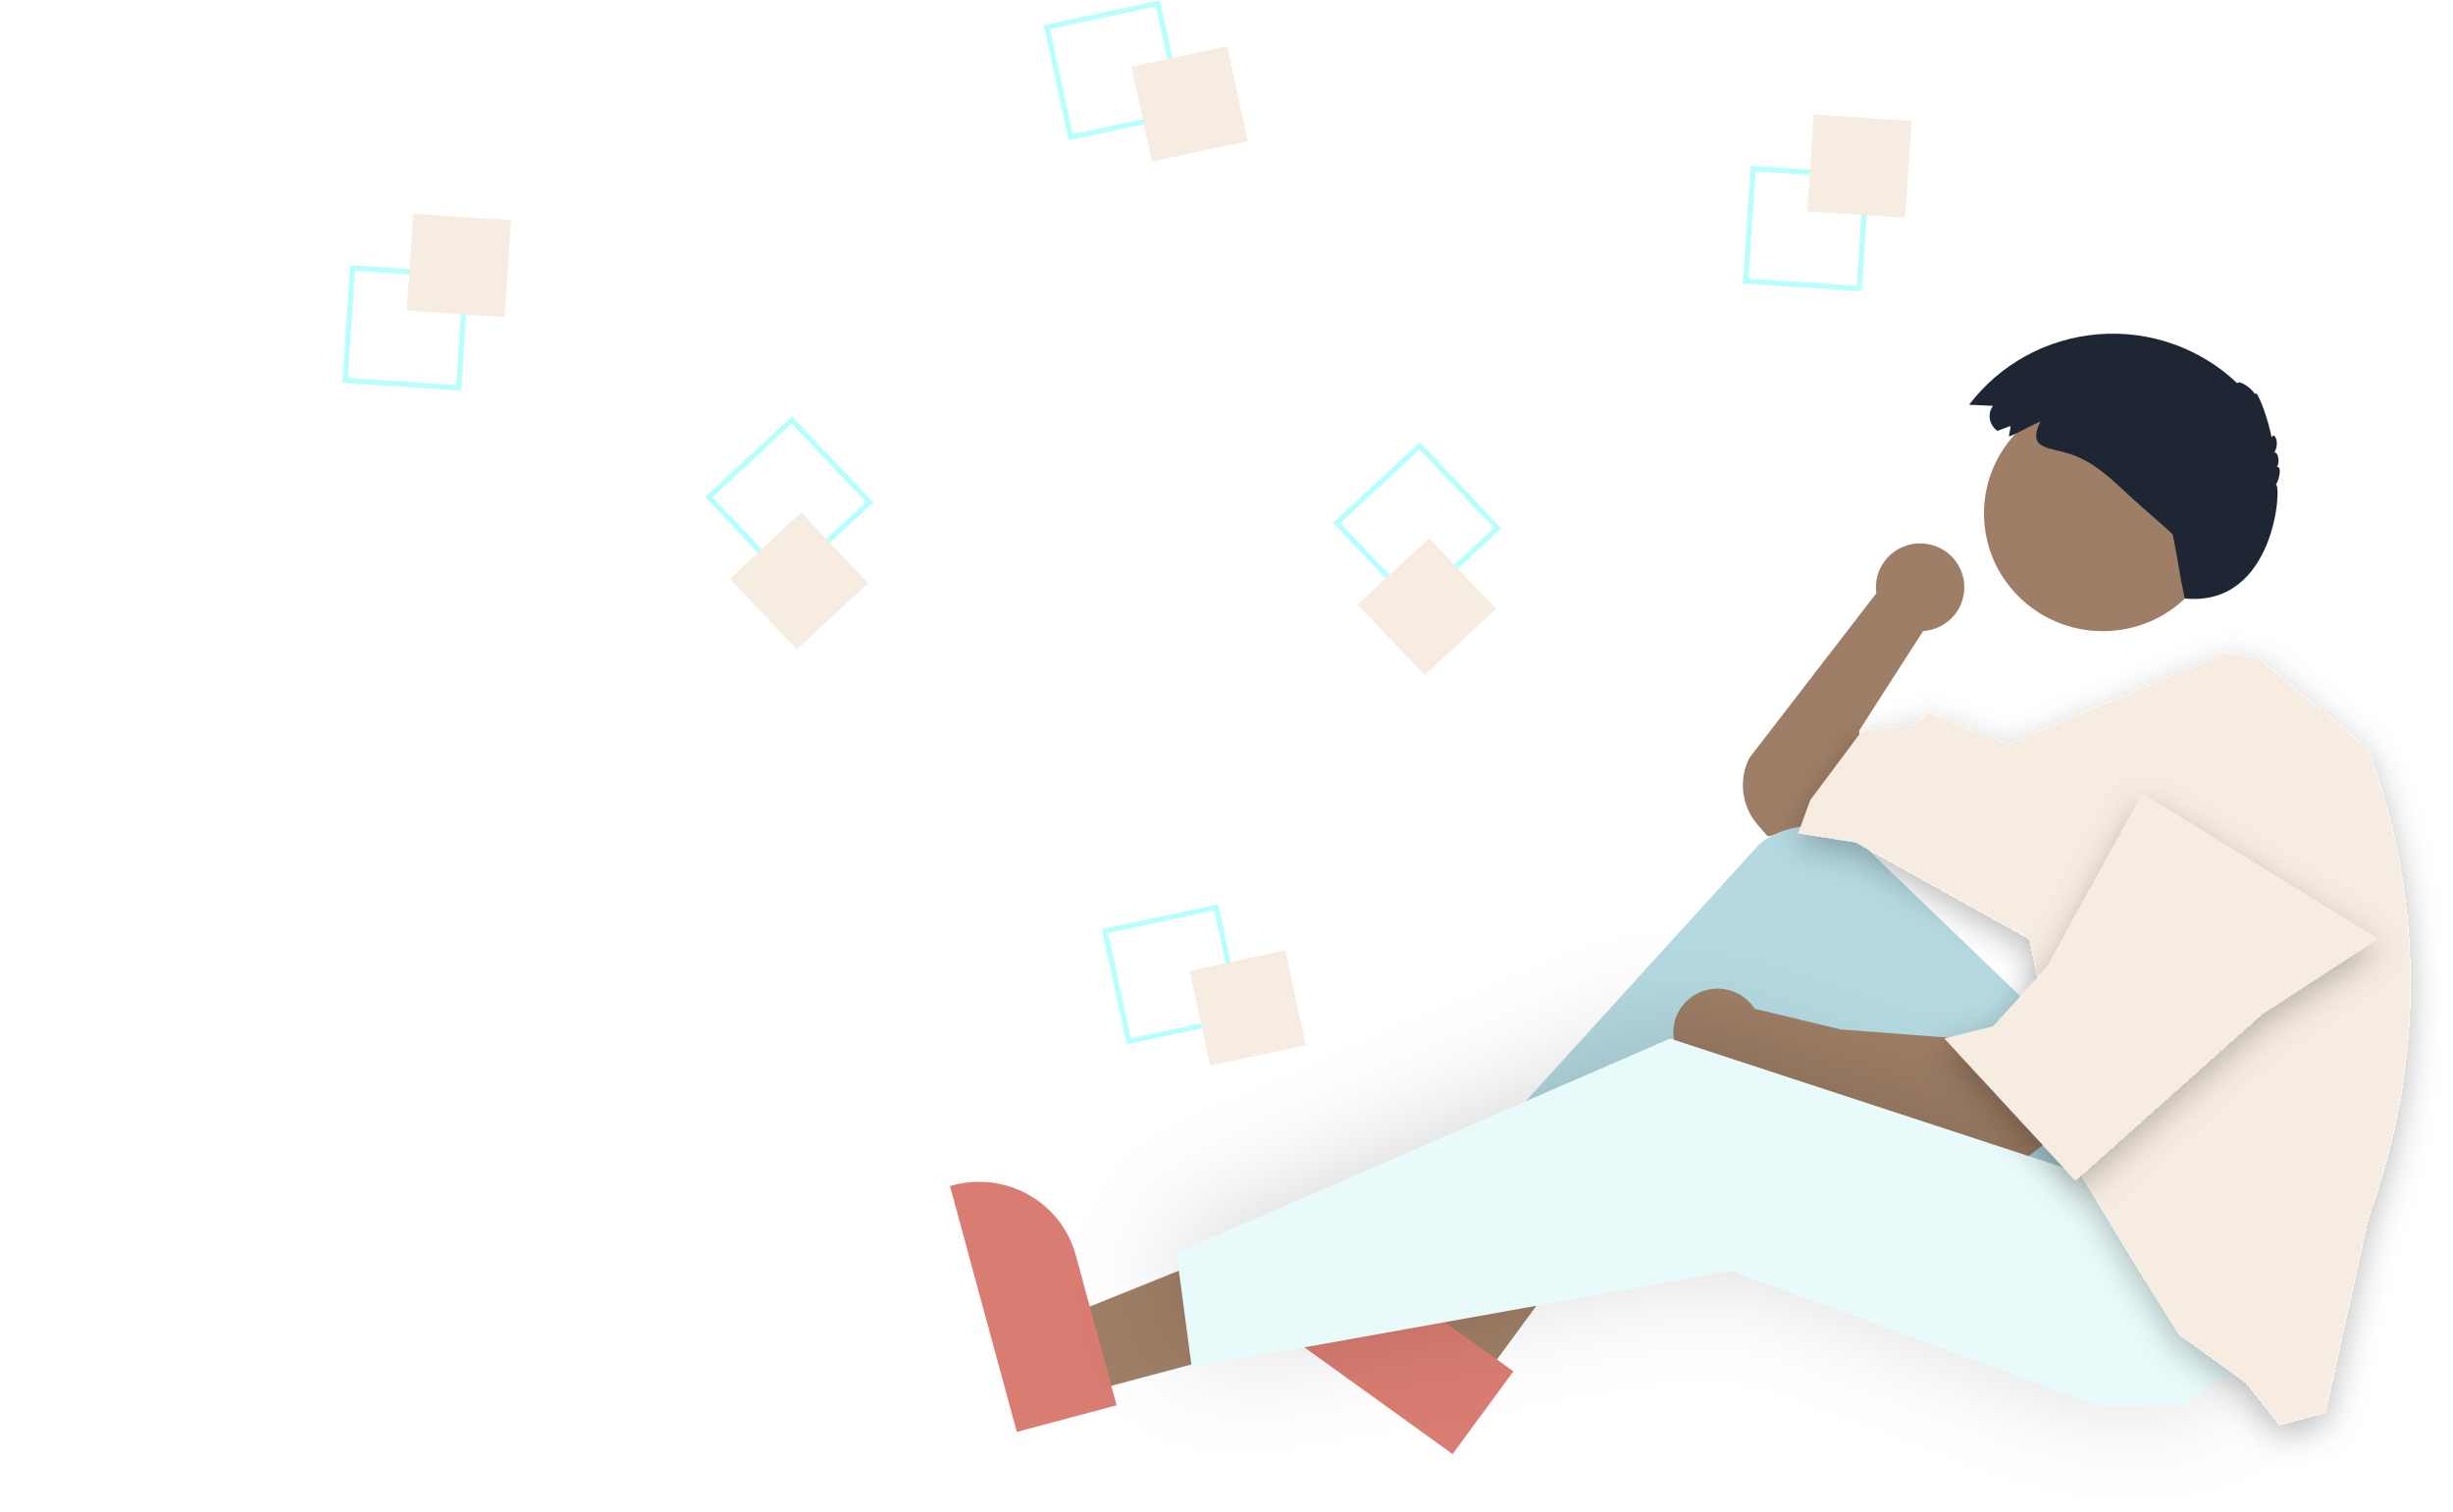
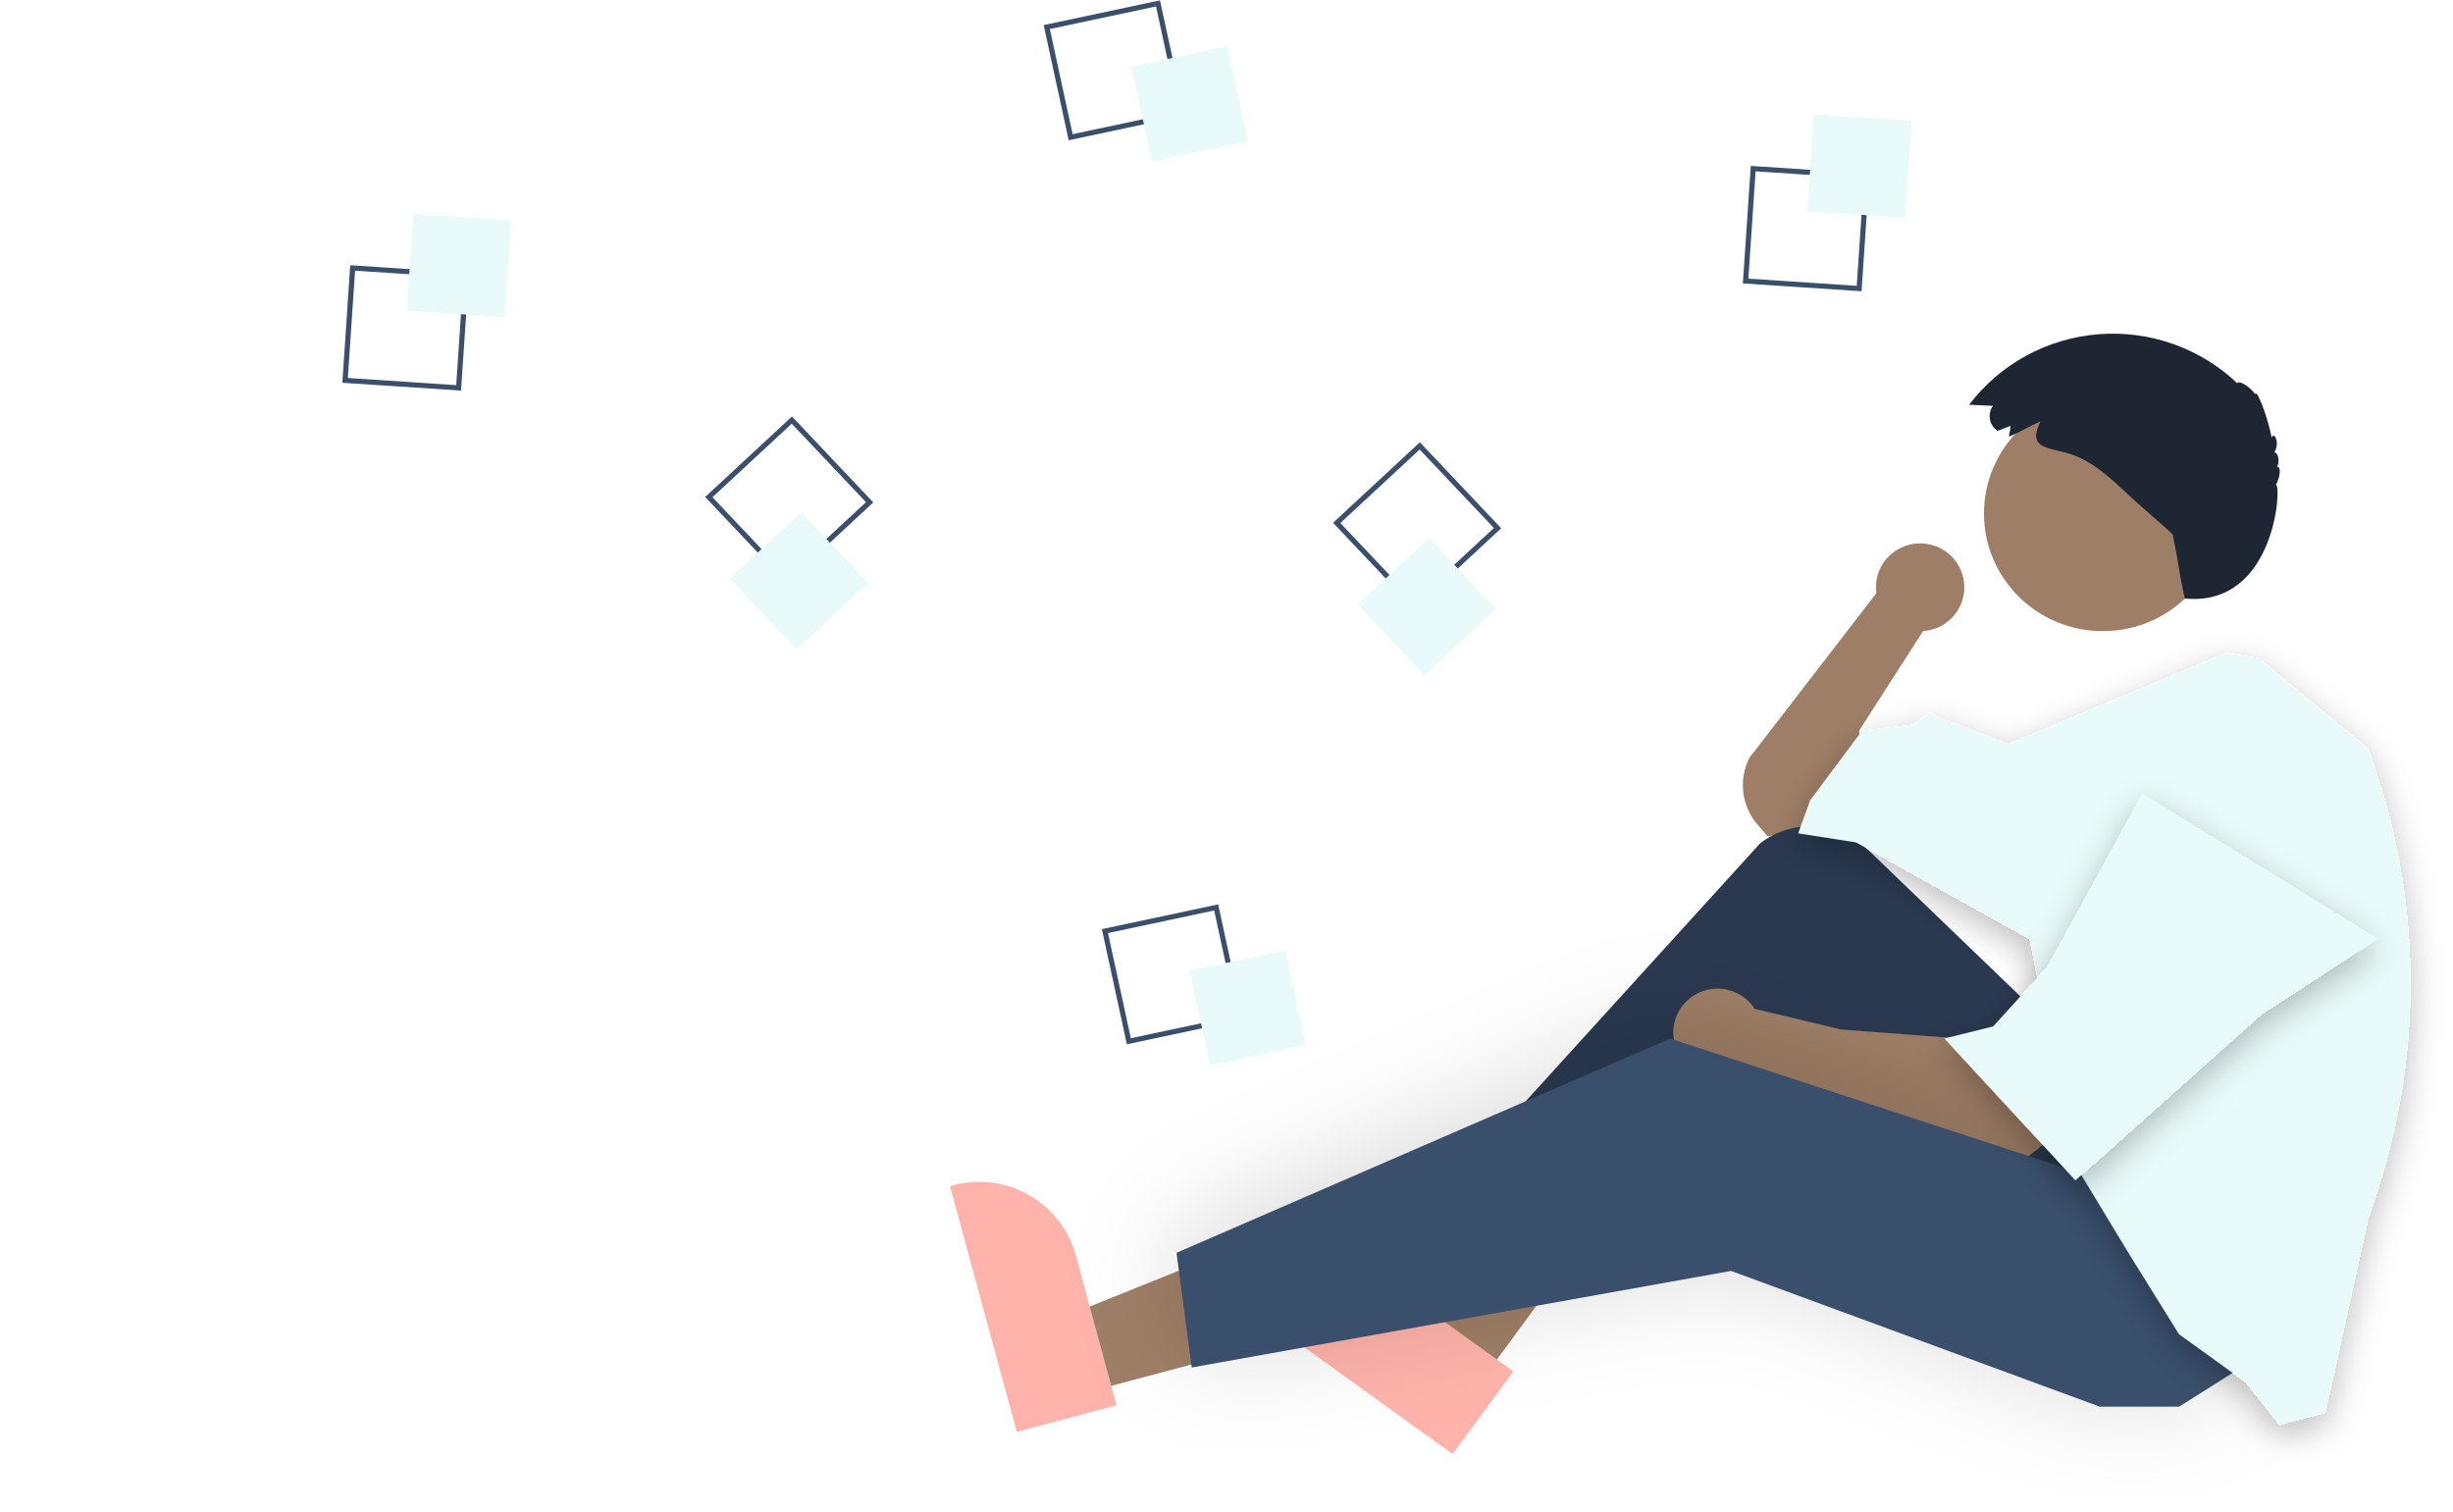
<svg xmlns="http://www.w3.org/2000/svg" width="224" height="138" viewBox="0 0 224 138" fill="none">
  <g id="seated_man">
    <path id="arm_b" d="M179.376 53.645C179.38 53.096 179.27 52.552 179.051 52.046C178.833 51.541 178.512 51.086 178.109 50.709C177.705 50.332 177.227 50.042 176.705 49.856C176.183 49.67 175.628 49.593 175.074 49.629C174.521 49.666 173.98 49.814 173.488 50.066C172.995 50.319 172.56 50.669 172.209 51.095C171.859 51.521 171.602 52.014 171.452 52.544C171.303 53.073 171.266 53.627 171.343 54.171L159.747 69.209C159.252 70.189 159.06 71.291 159.195 72.379C159.33 73.466 159.787 74.49 160.507 75.322L161.416 76.373L165.59 75.546L170.32 71.413L169.764 66.729L175.607 57.636L175.6 57.629C176.623 57.565 177.582 57.117 178.284 56.377C178.985 55.637 179.376 54.66 179.376 53.645Z" fill="#9E7E66" />
    <path id="leg_b" d="M135.296 126.052L129.408 121.812L143.122 97.304L151.812 103.562L135.296 126.052Z" fill="#9E7E66" />
-     <path id="shoe_b" d="M132.647 132.785L113.661 119.113L113.836 118.875C115.261 116.934 117.406 115.634 119.8 115.259C122.194 114.885 124.639 115.467 126.599 116.879L126.6 116.879L138.196 125.23L132.647 132.785Z" fill="#D97C71" />
-     <path id="pant_b" d="M185.346 91.804L170.529 77.55C169.236 76.306 167.533 75.567 165.733 75.467C163.933 75.368 162.157 75.915 160.732 77.008L132.756 107.786L135.26 111.644L161.973 93.733L180.059 117.155L197.311 108.613L185.346 91.804Z" fill="#B4D9E0" />
+     <path id="shoe_b" d="M132.647 132.785L113.661 119.113L113.836 118.875C115.261 116.934 117.406 115.634 119.8 115.259C122.194 114.885 124.639 115.467 126.599 116.879L126.6 116.879L138.196 125.23L132.647 132.785Z" fill="#FFB3AB" />
+     <path id="pant_b" d="M185.346 91.804L170.529 77.55C169.236 76.306 167.533 75.567 165.733 75.467C163.933 75.368 162.157 75.915 160.732 77.008L132.756 107.786L135.26 111.644L161.973 93.733L180.059 117.155L197.311 108.613L185.346 91.804Z" fill="#2A3950" />
    <path id="arm_f" d="M178.946 94.835L168.094 94.008L160.235 92.122C159.791 91.436 159.147 90.901 158.387 90.588C157.628 90.275 156.79 90.199 155.986 90.371C155.182 90.543 154.45 90.954 153.888 91.549C153.326 92.144 152.961 92.895 152.842 93.701C152.723 94.507 152.856 95.329 153.222 96.059C153.588 96.788 154.171 97.389 154.892 97.782C155.612 98.174 156.437 98.34 157.255 98.255C158.073 98.171 158.846 97.841 159.47 97.309L159.468 97.315L164.199 99.244L184.511 106.133L187.016 104.204L178.946 94.835Z" fill="#9E7E66" />
    <path id="leg_f" d="M99.185 127.165L97.292 120.203L123.507 109.66L126.301 119.935L99.185 127.165Z" fill="#9E7E66" />
-     <path id="shoe_f" d="M92.853 130.757L86.75 108.309L87.037 108.233C89.377 107.609 91.871 107.931 93.971 109.129C96.071 110.326 97.605 112.3 98.235 114.617L98.236 114.618L101.963 128.328L92.853 130.757Z" fill="#D97C71" />
-     <g id="pant_f" filter="url(#filter0_d_529:167)">
-       <path d="M205.102 124.6L198.98 128.458H191.746L158.077 116.058L108.826 124.876L107.435 114.405L152.512 94.841L192.024 107.792L205.102 124.6Z" fill="#E8FAF9" />
+     <path id="shoe_f" d="M92.853 130.757L86.75 108.309L87.037 108.233C89.377 107.609 91.871 107.931 93.971 109.129C96.071 110.326 97.605 112.3 98.235 114.617L98.236 114.618L101.963 128.328L92.853 130.757Z" fill="#FFB3AB" />
+     <g id="pant_f" filter="url(#filter0_d_602_156)">
+       <path d="M205.102 124.6L198.98 128.458H191.746L158.077 116.058L108.826 124.876L107.435 114.405L152.512 94.841L192.024 107.792L205.102 124.6Z" fill="#394F6B" />
    </g>
-     <g id="shirt" filter="url(#filter1_d_529:167)">
-       <path d="M220.103 89.795C220.103 96.281 219.071 102.726 217.045 108.894L216.232 111.368L212.337 129.003L208.163 130.105L205.102 126.248L198.981 121.839L194.529 114.675L190.711 108.376L189.52 106.408L185.346 85.742L169.486 76.924L164.199 76.098L165.312 73.067L170.042 66.729L174.772 66.178L176.164 65.076L177.277 65.627L183.412 67.967L203.305 59.645L206.215 60.116L216.232 68.382C218.793 75.237 220.104 82.487 220.103 89.795Z" fill="#F7ECE1" />
+     <g id="shirt" filter="url(#filter1_d_602_156)">
+       <path d="M220.103 89.795C220.103 96.281 219.071 102.726 217.045 108.894L216.232 111.368L212.337 129.003L208.163 130.105L205.102 126.248L198.981 121.839L194.529 114.675L190.711 108.376L189.52 106.408L185.346 85.742L169.486 76.924L164.199 76.098L165.312 73.067L170.042 66.729L174.772 66.178L176.164 65.076L177.277 65.627L183.412 67.967L203.305 59.645L206.215 60.116L216.232 68.382C218.793 75.237 220.104 82.487 220.103 89.795Z" fill="#E8FAF9" />
    </g>
-     <g id="shoulder_f" filter="url(#filter2_d_529:167)">
-       <path d="M195.642 72.516L187.016 88.222L182.007 93.733L177.555 94.835L189.52 107.786L206.493 92.631L217.067 85.742L195.642 72.516Z" fill="#F7ECE1" />
+     <g id="shoulder_f" filter="url(#filter2_d_602_156)">
+       <path d="M195.642 72.516L187.016 88.222L182.007 93.733L177.555 94.835L189.52 107.786L206.493 92.631L217.067 85.742L195.642 72.516Z" fill="#E8FAF9" />
    </g>
    <path id="face" d="M192.024 57.636C198.018 57.636 202.876 52.825 202.876 46.889C202.876 40.954 198.018 36.143 192.024 36.143C186.031 36.143 181.172 40.954 181.172 46.889C181.172 52.825 186.031 57.636 192.024 57.636Z" fill="#9E7E66" />
    <path id="hair" d="M183.584 38.899L182.408 39.347C182.229 39.227 182.076 39.074 181.958 38.896C181.839 38.718 181.757 38.518 181.716 38.308C181.676 38.099 181.677 37.883 181.72 37.674C181.764 37.465 181.848 37.266 181.969 37.09C181.975 37.08 181.982 37.071 181.988 37.062L179.815 36.961C181.21 35.122 182.984 33.596 185.018 32.486C187.053 31.376 189.302 30.707 191.618 30.522C193.933 30.337 196.262 30.641 198.45 31.414C200.638 32.187 202.635 33.412 204.309 35.006C204.408 34.669 205.487 35.325 205.927 35.991C206.075 35.442 207.086 38.096 207.444 39.972C207.609 39.347 208.246 40.356 207.688 41.323C208.041 41.272 208.201 42.167 207.928 42.666C208.314 42.486 208.249 43.555 207.83 44.27C208.381 44.221 207.783 55.473 199.504 54.653C198.928 52.031 199.09 52.194 198.411 48.822C198.096 48.489 197.75 48.187 197.404 47.885L195.536 46.252C193.364 44.354 191.388 42.01 188.495 41.301C186.506 40.813 185.249 40.703 186.333 38.484C185.354 38.889 184.439 39.49 183.452 39.866C183.465 39.556 183.603 39.209 183.584 38.899Z" fill="#1F2633" />
-     <path id="square_outline_5" d="M111.239 82.587L113.521 93.104L102.901 95.363L100.619 84.847L111.239 82.587ZM112.96 92.745L110.876 83.143L101.18 85.206L103.263 94.808L112.96 92.745Z" fill="#B5FFFD" />
-     <path id="square_5" d="M117.377 86.782L108.631 88.643L110.511 97.304L119.256 95.443L117.377 86.782Z" fill="#F7ECE1" />
-     <path id="square_outline_4" d="M137.084 48.238L129.157 55.591L121.731 47.741L129.659 40.388L137.084 48.238ZM129.178 54.93L136.417 48.217L129.637 41.049L122.399 47.763L129.178 54.93Z" fill="#B5FFFD" />
-     <path id="square_4" d="M130.5 49.144L123.971 55.199L130.086 61.664L136.615 55.609L130.5 49.144Z" fill="#F7ECE1" />
-     <path id="square_outline_3" d="M159.875 15.149L170.713 15.864L169.991 26.597L159.153 25.882L159.875 15.149ZM170.21 16.3L160.315 15.647L159.656 25.446L169.551 26.099L170.21 16.3Z" fill="#B5FFFD" />
-     <path id="square_3" d="M165.633 10.456L165.039 19.294L173.964 19.883L174.559 11.044L165.633 10.456Z" fill="#F7ECE1" />
-     <path id="square_outline_2" d="M105.926 0.033L108.208 10.549L97.588 12.809L95.307 2.292L105.926 0.033ZM107.647 10.19L105.564 0.588L95.868 2.651L97.951 12.253L107.647 10.19Z" fill="#B5FFFD" />
-     <path id="square_2" d="M112.065 4.227L103.319 6.088L105.198 14.749L113.944 12.888L112.065 4.227Z" fill="#F7ECE1" />
-     <path id="square_oultine_1" d="M79.746 45.88L71.819 53.233L64.394 45.383L72.321 38.03L79.746 45.88ZM71.841 52.572L79.079 45.859L72.299 38.691L65.061 45.405L71.841 52.572Z" fill="#B5FFFD" />
-     <path id="square_1" d="M73.162 46.786L66.633 52.842L72.748 59.307L79.277 53.251L73.162 46.786Z" fill="#F7ECE1" />
-     <path id="square_outline_0" d="M31.984 24.221L42.822 24.936L42.1 35.668L31.262 34.953L31.984 24.221ZM42.319 25.371L32.424 24.718L31.765 34.518L41.66 35.17L42.319 25.371Z" fill="#B5FFFD" />
-     <path id="square_0" d="M37.743 19.528L37.148 28.366L46.074 28.955L46.668 20.116L37.743 19.528Z" fill="#F7ECE1" />
+     <path id="square_outline_5" d="M111.239 82.587L113.521 93.104L102.901 95.363L100.619 84.847L111.239 82.587ZM112.96 92.745L110.876 83.143L101.18 85.206L103.263 94.808L112.96 92.745Z" fill="#394F6B" />
+     <path id="square_5" d="M117.377 86.782L108.631 88.643L110.511 97.304L119.256 95.443L117.377 86.782Z" fill="#E8FAF9" />
+     <path id="square_outline_4" d="M137.084 48.238L129.157 55.591L121.731 47.741L129.659 40.388L137.084 48.238ZM129.178 54.93L136.417 48.217L129.637 41.049L122.399 47.763L129.178 54.93Z" fill="#394F6B" />
+     <path id="square_4" d="M130.5 49.144L123.971 55.199L130.086 61.664L136.615 55.609L130.5 49.144Z" fill="#E8FAF9" />
+     <path id="square_outline_3" d="M159.875 15.149L170.713 15.864L169.991 26.597L159.153 25.882L159.875 15.149ZM170.21 16.3L160.315 15.647L159.656 25.446L169.551 26.099L170.21 16.3Z" fill="#394F6B" />
+     <path id="square_3" d="M165.633 10.456L165.039 19.294L173.964 19.883L174.559 11.044L165.633 10.456Z" fill="#E8FAF9" />
+     <path id="square_outline_2" d="M105.926 0.033L108.208 10.549L97.588 12.809L95.307 2.292L105.926 0.033ZM107.647 10.19L105.564 0.588L95.868 2.651L97.951 12.253L107.647 10.19Z" fill="#394F6B" />
+     <path id="square_2" d="M112.065 4.227L103.319 6.088L105.198 14.749L113.944 12.888L112.065 4.227Z" fill="#E8FAF9" />
+     <path id="square_oultine_1" d="M79.746 45.88L71.819 53.233L64.394 45.383L72.321 38.03L79.746 45.88ZM71.841 52.572L79.079 45.859L72.299 38.691L65.061 45.405L71.841 52.572Z" fill="#394F6B" />
+     <path id="square_1" d="M73.162 46.786L66.633 52.842L72.748 59.307L79.277 53.251L73.162 46.786Z" fill="#E8FAF9" />
+     <path id="square_outline_0" d="M31.984 24.221L42.822 24.936L42.1 35.668L31.262 34.953L31.984 24.221ZM42.319 25.371L32.424 24.718L31.765 34.518L41.66 35.17L42.319 25.371Z" fill="#394F6B" />
+     <path id="square_0" d="M37.743 19.528L37.148 28.366L46.074 28.955L46.668 20.116L37.743 19.528Z" fill="#E8FAF9" />
  </g>
  <defs>
-     <filter id="filter0_d_529:167" x="97.435" y="83.841" width="117.667" height="53.617" filterUnits="userSpaceOnUse" color-interpolation-filters="sRGB">
+     <filter id="filter0_d_602_156" x="97.435" y="83.841" width="117.667" height="53.617" filterUnits="userSpaceOnUse" color-interpolation-filters="sRGB">
      <feFlood flood-opacity="0" result="BackgroundImageFix" />
      <feColorMatrix in="SourceAlpha" type="matrix" values="0 0 0 0 0 0 0 0 0 0 0 0 0 0 0 0 0 0 127 0" result="hardAlpha" />
      <feOffset dy="-1" />
      <feGaussianBlur stdDeviation="5" />
      <feColorMatrix type="matrix" values="0 0 0 0 0 0 0 0 0 0 0 0 0 0 0 0 0 0 0.15 0" />
-       <feBlend mode="normal" in2="BackgroundImageFix" result="effect1_dropShadow_529:167" />
-       <feBlend mode="normal" in="SourceGraphic" in2="effect1_dropShadow_529:167" result="shape" />
+       <feBlend mode="normal" in2="BackgroundImageFix" result="effect1_dropShadow_602_156" />
+       <feBlend mode="normal" in="SourceGraphic" in2="effect1_dropShadow_602_156" result="shape" />
    </filter>
-     <filter id="filter1_d_529:167" x="161.199" y="57.645" width="61.904" height="76.461" filterUnits="userSpaceOnUse" color-interpolation-filters="sRGB">
+     <filter id="filter1_d_602_156" x="161.199" y="57.645" width="61.904" height="76.461" filterUnits="userSpaceOnUse" color-interpolation-filters="sRGB">
      <feFlood flood-opacity="0" result="BackgroundImageFix" />
      <feColorMatrix in="SourceAlpha" type="matrix" values="0 0 0 0 0 0 0 0 0 0 0 0 0 0 0 0 0 0 127 0" result="hardAlpha" />
      <feOffset dy="1" />
      <feGaussianBlur stdDeviation="1.5" />
      <feComposite in2="hardAlpha" operator="out" />
      <feColorMatrix type="matrix" values="0 0 0 0 0 0 0 0 0 0 0 0 0 0 0 0 0 0 0.25 0" />
-       <feBlend mode="normal" in2="BackgroundImageFix" result="effect1_dropShadow_529:167" />
-       <feBlend mode="normal" in="SourceGraphic" in2="effect1_dropShadow_529:167" result="shape" />
+       <feBlend mode="normal" in2="BackgroundImageFix" result="effect1_dropShadow_602_156" />
+       <feBlend mode="normal" in="SourceGraphic" in2="effect1_dropShadow_602_156" result="shape" />
    </filter>
-     <filter id="filter2_d_529:167" x="174.555" y="70.516" width="45.512" height="41.27" filterUnits="userSpaceOnUse" color-interpolation-filters="sRGB">
+     <filter id="filter2_d_602_156" x="174.555" y="70.516" width="45.512" height="41.27" filterUnits="userSpaceOnUse" color-interpolation-filters="sRGB">
      <feFlood flood-opacity="0" result="BackgroundImageFix" />
      <feColorMatrix in="SourceAlpha" type="matrix" values="0 0 0 0 0 0 0 0 0 0 0 0 0 0 0 0 0 0 127 0" result="hardAlpha" />
      <feOffset dy="1" />
      <feGaussianBlur stdDeviation="1.5" />
      <feComposite in2="hardAlpha" operator="out" />
      <feColorMatrix type="matrix" values="0 0 0 0 0 0 0 0 0 0 0 0 0 0 0 0 0 0 0.25 0" />
-       <feBlend mode="normal" in2="BackgroundImageFix" result="effect1_dropShadow_529:167" />
-       <feBlend mode="normal" in="SourceGraphic" in2="effect1_dropShadow_529:167" result="shape" />
+       <feBlend mode="normal" in2="BackgroundImageFix" result="effect1_dropShadow_602_156" />
+       <feBlend mode="normal" in="SourceGraphic" in2="effect1_dropShadow_602_156" result="shape" />
    </filter>
  </defs>
</svg>
